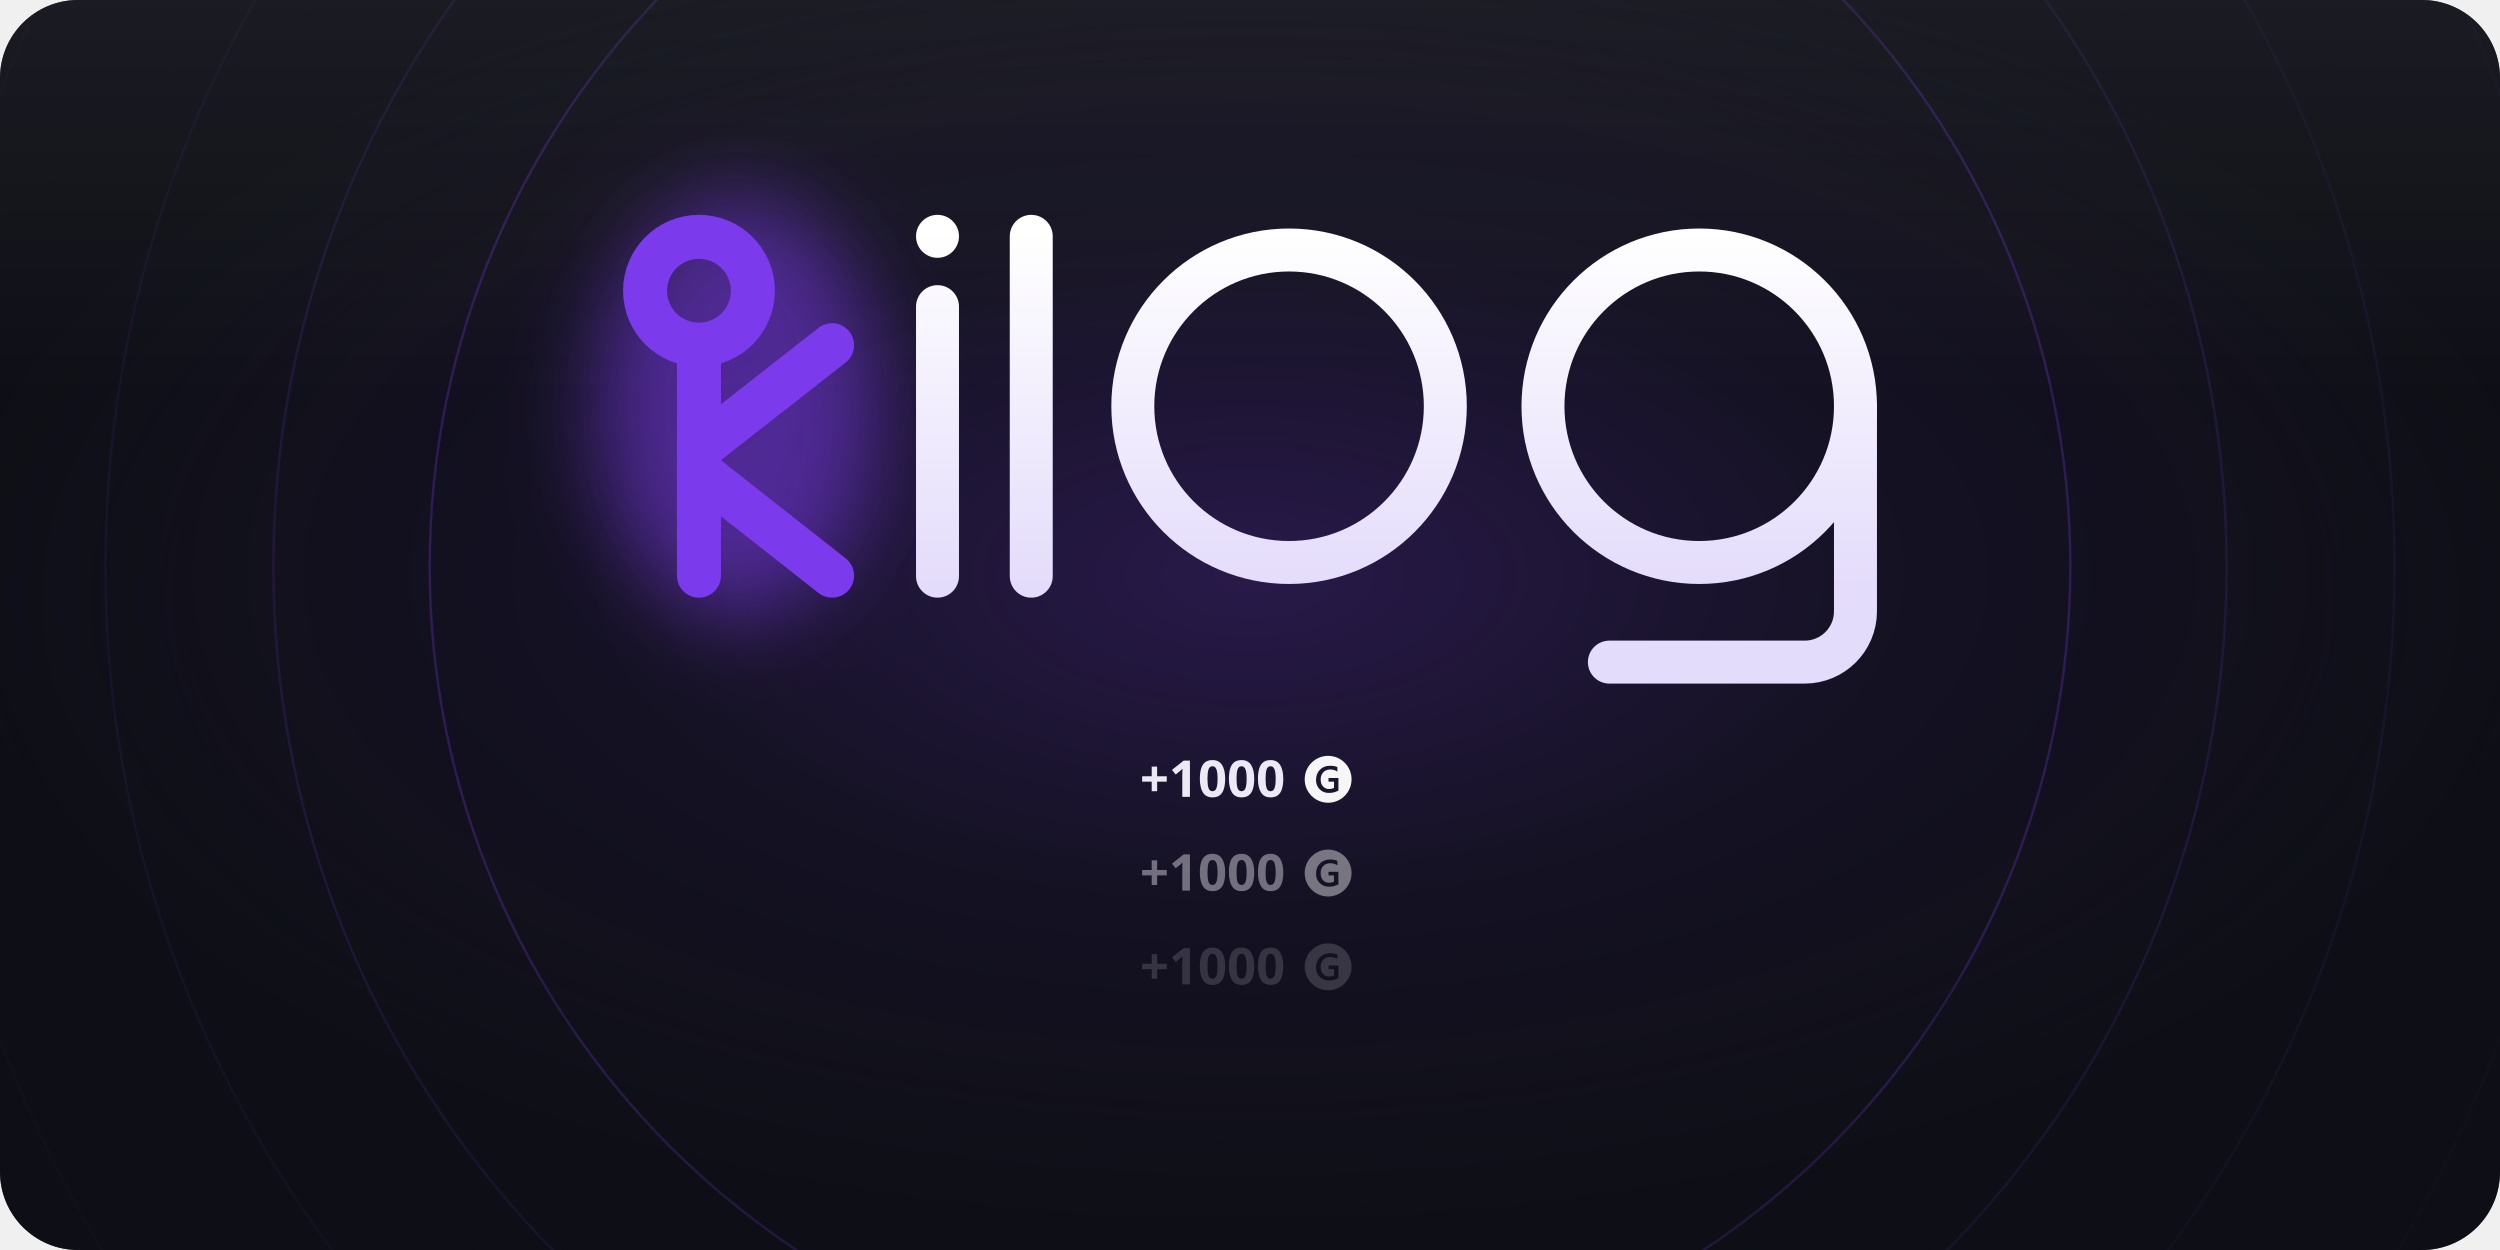
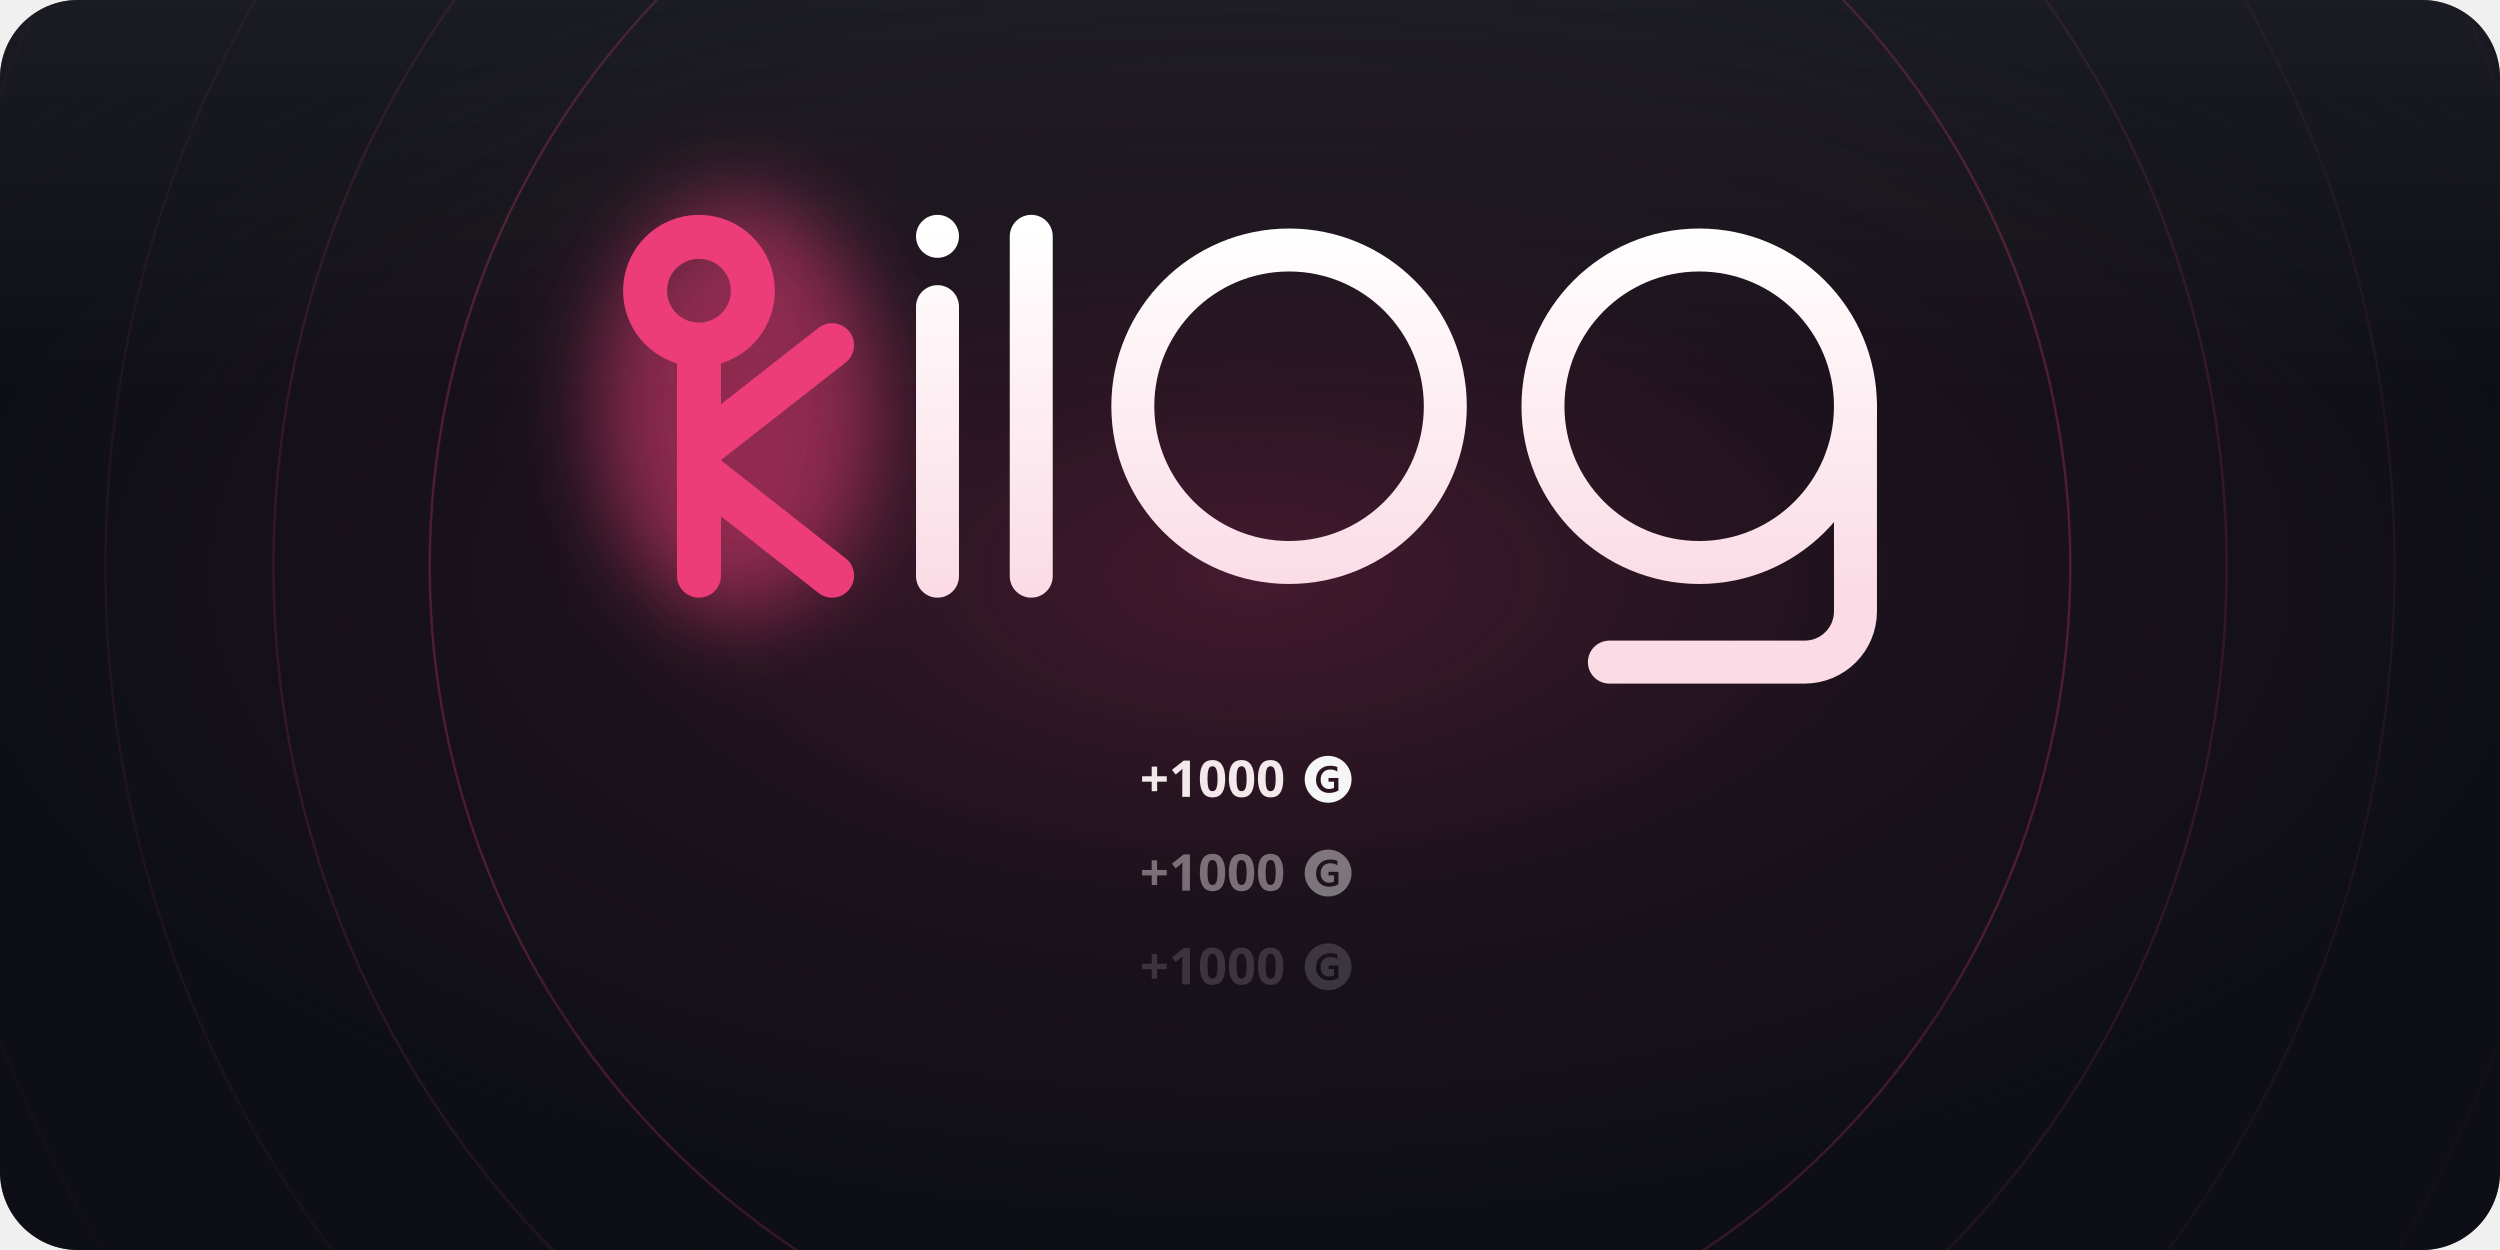
<svg xmlns="http://www.w3.org/2000/svg" width="1280" height="640" viewBox="0 0 1280 640" role="img" aria-label="kilog">
  <defs>
    <radialGradient id="spot" cx="50%" cy="46%" r="52%">
-       <stop offset="0%" stop-color="#7C3AED" stop-opacity="0.24" />
-       <stop offset="50%" stop-color="#7C3AED" stop-opacity="0.06" />
-       <stop offset="100%" stop-color="#7C3AED" stop-opacity="0" />
+       <stop offset="0%" stop-color="#EC3D78" stop-opacity="0.24" />
+       <stop offset="50%" stop-color="#EC3D78" stop-opacity="0.06" />
+       <stop offset="100%" stop-color="#EC3D78" stop-opacity="0" />
    </radialGradient>
    <radialGradient id="vignette" cx="50%" cy="48%" r="72%">
      <stop offset="58%" stop-color="#0E0F16" stop-opacity="0" />
      <stop offset="100%" stop-color="#0E0F16" stop-opacity="0.72" />
    </radialGradient>
    <linearGradient id="ink" gradientUnits="userSpaceOnUse" x1="0" y1="118" x2="0" y2="300">
      <stop offset="0%" stop-color="#FFFFFF" />
-       <stop offset="100%" stop-color="#E4DCFB" />
+       <stop offset="100%" stop-color="#FBDCE6" />
    </linearGradient>
    <linearGradient id="sheen" x1="0" y1="0" x2="0" y2="1">
      <stop offset="0%" stop-color="#FFFFFF" stop-opacity="0.055" />
      <stop offset="32%" stop-color="#FFFFFF" stop-opacity="0" />
    </linearGradient>
    <filter id="halo" x="-80%" y="-80%" width="260%" height="260%">
      <feGaussianBlur stdDeviation="22" />
    </filter>
    <filter id="soften" x="-20%" y="-20%" width="140%" height="140%">
      <feGaussianBlur stdDeviation="8" />
    </filter>
    <clipPath id="card">
      <rect width="1280" height="640" rx="40" />
    </clipPath>
    <mask id="field" maskUnits="userSpaceOnUse" x="0" y="0" width="1280" height="640">
      <rect width="1280" height="640" fill="white" />
      <rect x="286" y="88" width="710" height="440" rx="32" fill="black" filter="url(#soften)" />
    </mask>
    <clipPath id="arms">
      <rect x="400" width="624" height="1024" />
    </clipPath>
    <symbol id="gs" viewBox="-155.7 396.7 47.8 47.8">
      <path fill="#fff" fill-rule="evenodd" d="M-155.7 420.6a23.9 23.9 0 1 1 47.8 0 23.9 23.9 0 1 1-47.8 0zM-121.5 432.2a19.4 19.4 0 0 1-9.3 2.3 12.7 12.7 0 0 1-13.3-13.5c0-4.1 1.3-7.5 4-10.2 2.7-2.7 6.1-4 10.2-4 3 0 5.5.4 7.5 1.3v4.6c-2.1-1.4-4.5-2.1-7.3-2.1s-5.2.9-7 2.8a10.1 10.1 0 0 0-2.7 7.3c0 3.1.8 5.5 2.4 7.2a8 8 0 0 0 6.4 2.6c1.8 0 3.4-.4 4.8-1.1V423h-5.6v-3.7h10.1v12.9z" />
    </symbol>
  </defs>
  <g clip-path="url(#card)">
    <rect width="1280" height="640" fill="#0E0F16" />
    <rect width="1280" height="640" fill="url(#spot)" />
-     <g fill="none" stroke="#7C3AED" stroke-width="1.25" mask="url(#field)">
+     <g fill="none" stroke="#EC3D78" stroke-width="1.25" mask="url(#field)">
      <circle cx="640" cy="290" r="420" opacity="0.26" />
      <circle cx="640" cy="290" r="500" opacity="0.15" />
      <circle cx="640" cy="290" r="586" opacity="0.09" />
      <circle cx="640" cy="290" r="684" opacity="0.05" />
    </g>
    <rect width="1280" height="640" fill="url(#vignette)" />
    <rect width="1280" height="640" fill="url(#sheen)" />
-     <ellipse cx="378" cy="208" rx="72" ry="108" fill="#7C3AED" opacity="0.55" filter="url(#halo)" />
+     <ellipse cx="378" cy="208" rx="72" ry="108" fill="#EC3D78" opacity="0.55" filter="url(#halo)" />
    <svg x="319" y="110" width="118.3" height="196" viewBox="302 164 420 696" overflow="visible">
-       <g fill="none" stroke="#7C3AED" stroke-width="80" stroke-linecap="round" stroke-linejoin="round">
+       <g fill="none" stroke="#EC3D78" stroke-width="80" stroke-linecap="round" stroke-linejoin="round">
        <circle cx="440" cy="302" r="98" />
        <path d="M440 406V820" />
        <path d="M682 401L415 610L682 820" clip-path="url(#arms)" />
      </g>
    </svg>
    <g fill="none" stroke="url(#ink)" stroke-width="22" stroke-linecap="round" stroke-linejoin="round">
      <circle cx="480" cy="121" r="11" fill="url(#ink)" stroke="none" />
      <path d="M480 157V295" />
      <path d="M528 121V295" />
      <circle cx="660" cy="208" r="80" />
      <circle cx="870" cy="208" r="80" />
      <path d="M950 208V313A26 26 0 0 1 924 339H824" />
    </g>
-     <g font-family="Segoe UI, sans-serif" font-size="26" font-weight="600" fill="#F4F1FB">
+     <g font-family="Segoe UI, sans-serif" font-size="26" font-weight="600" fill="#FBF1F4">
      <g opacity="0.96">
        <text x="658" y="408" text-anchor="end">+1000</text>
        <use href="#gs" x="668" y="387" width="24" height="24" />
      </g>
      <g opacity="0.42">
        <text x="658" y="456" text-anchor="end">+1000</text>
        <use href="#gs" x="668" y="435" width="24" height="24" />
      </g>
      <g opacity="0.16">
        <text x="658" y="504" text-anchor="end">+1000</text>
        <use href="#gs" x="668" y="483" width="24" height="24" />
      </g>
    </g>
  </g>
</svg>
